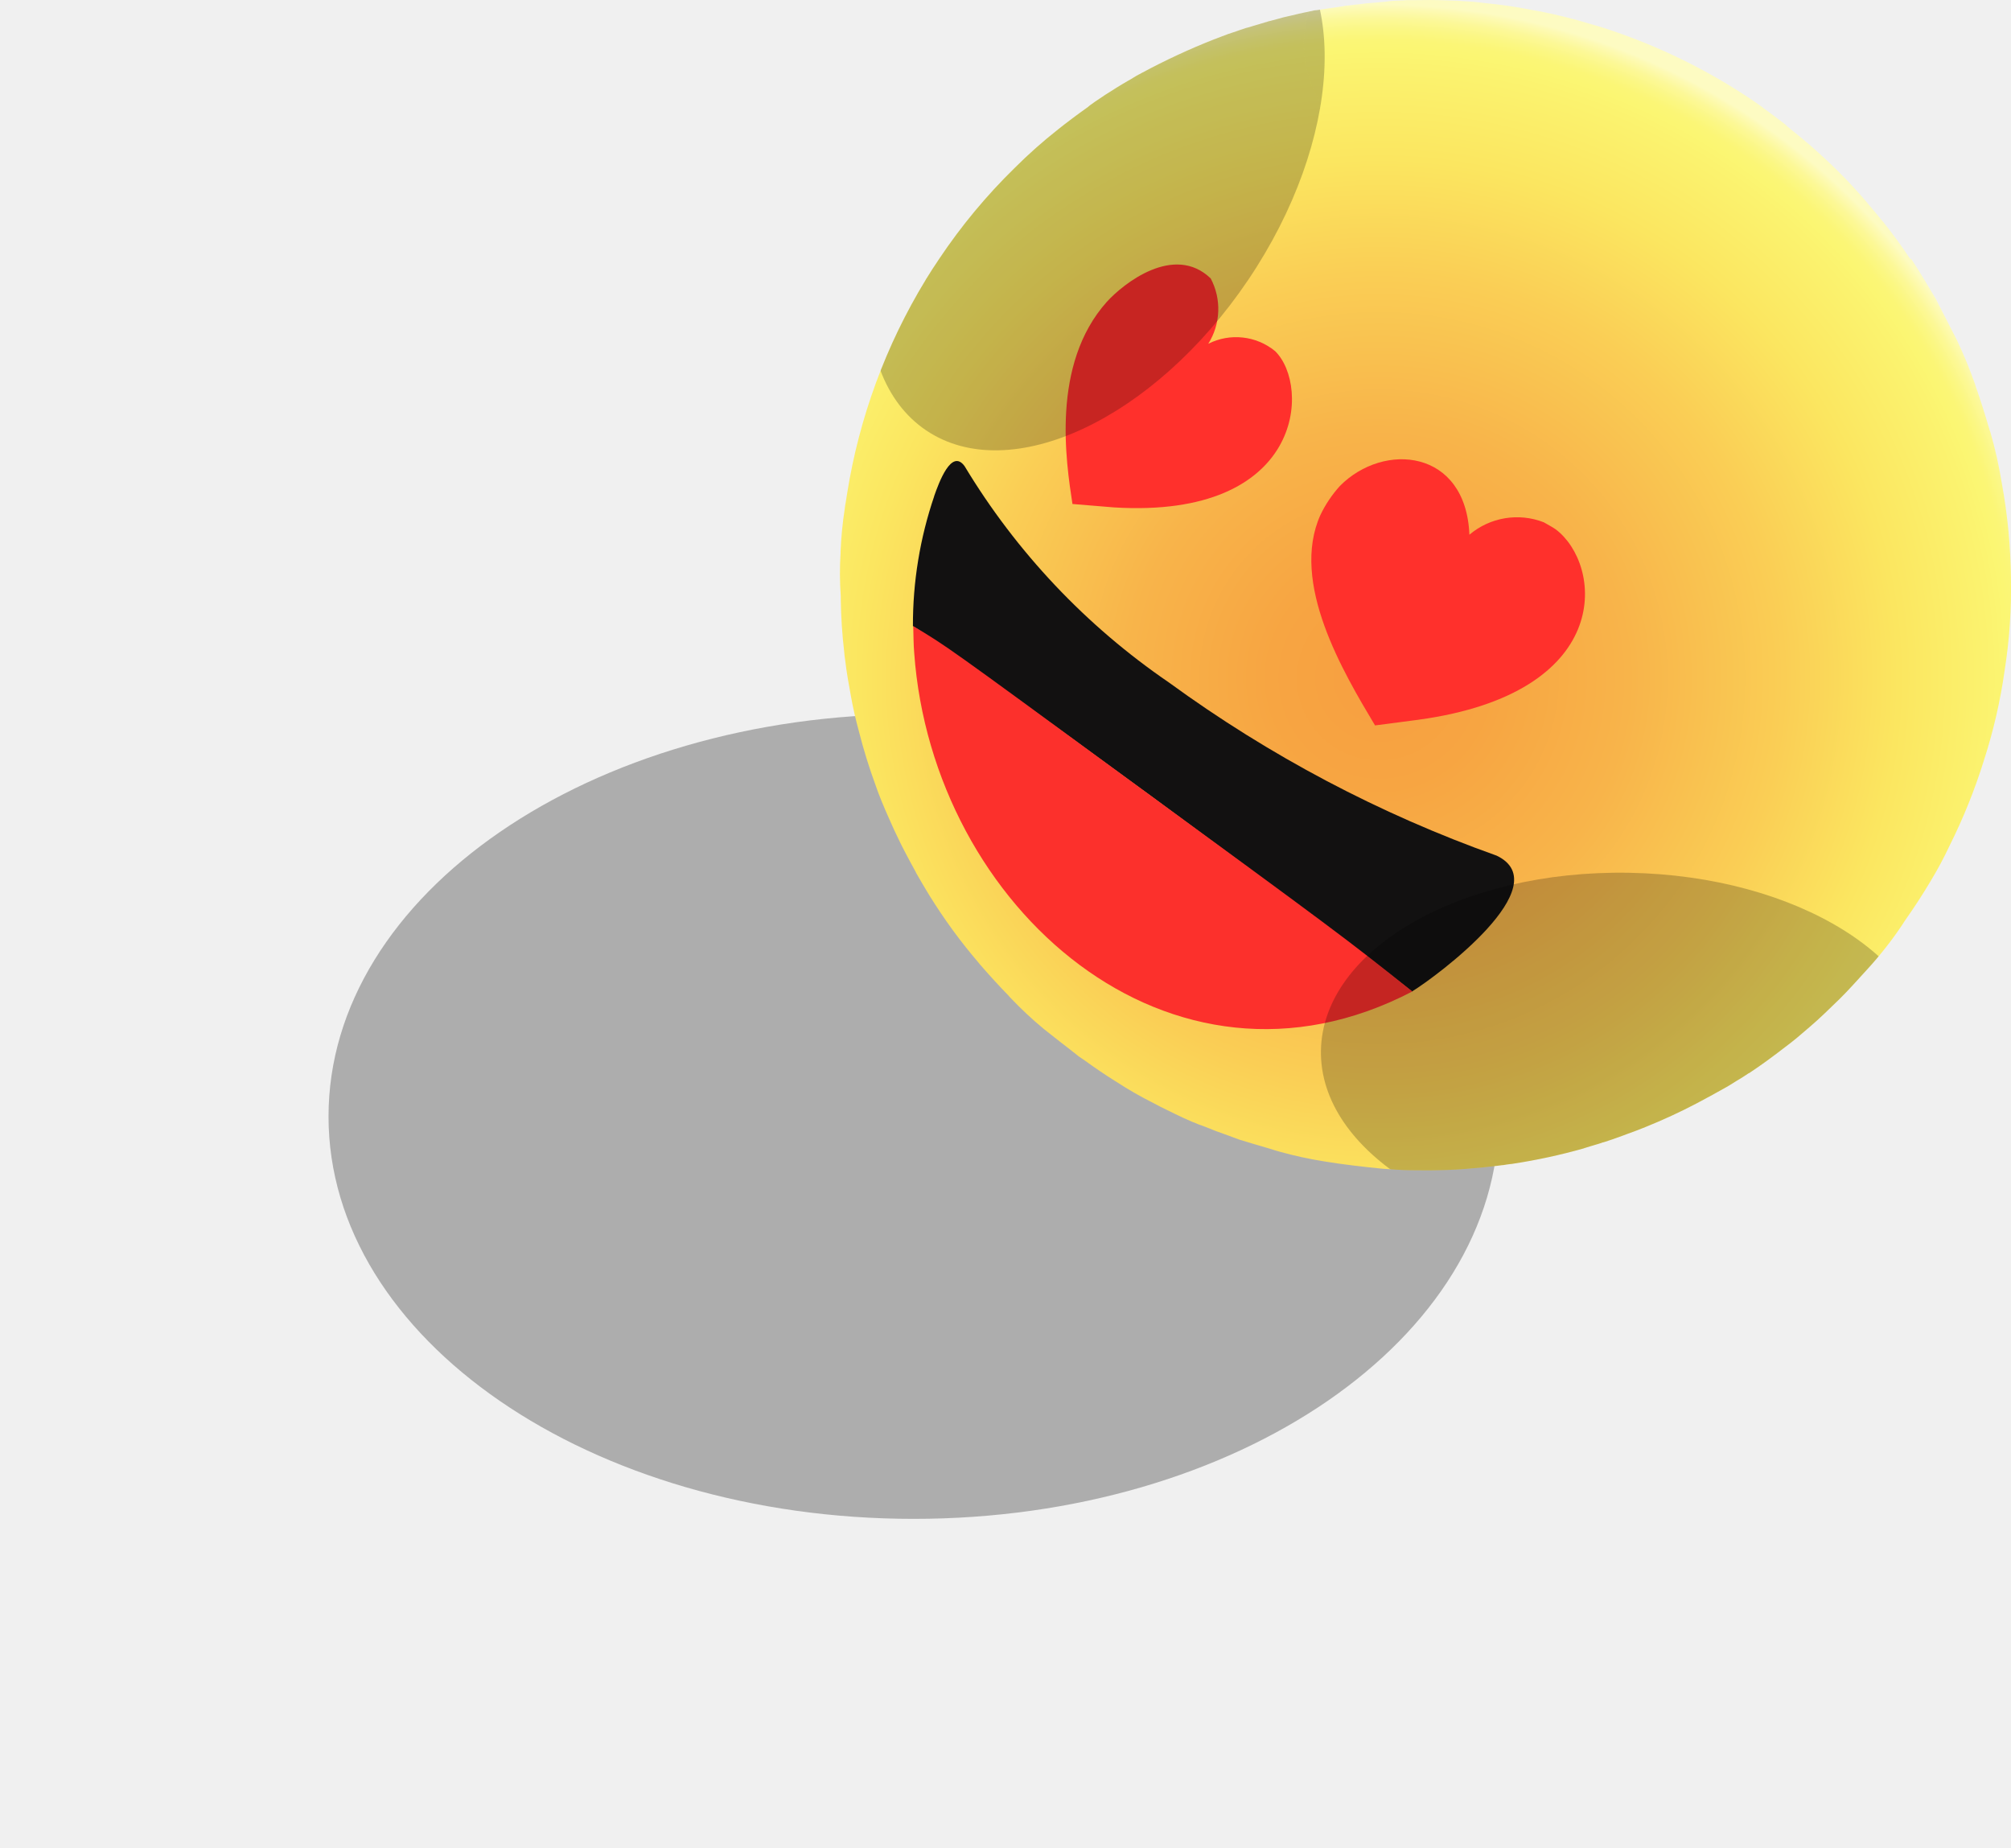
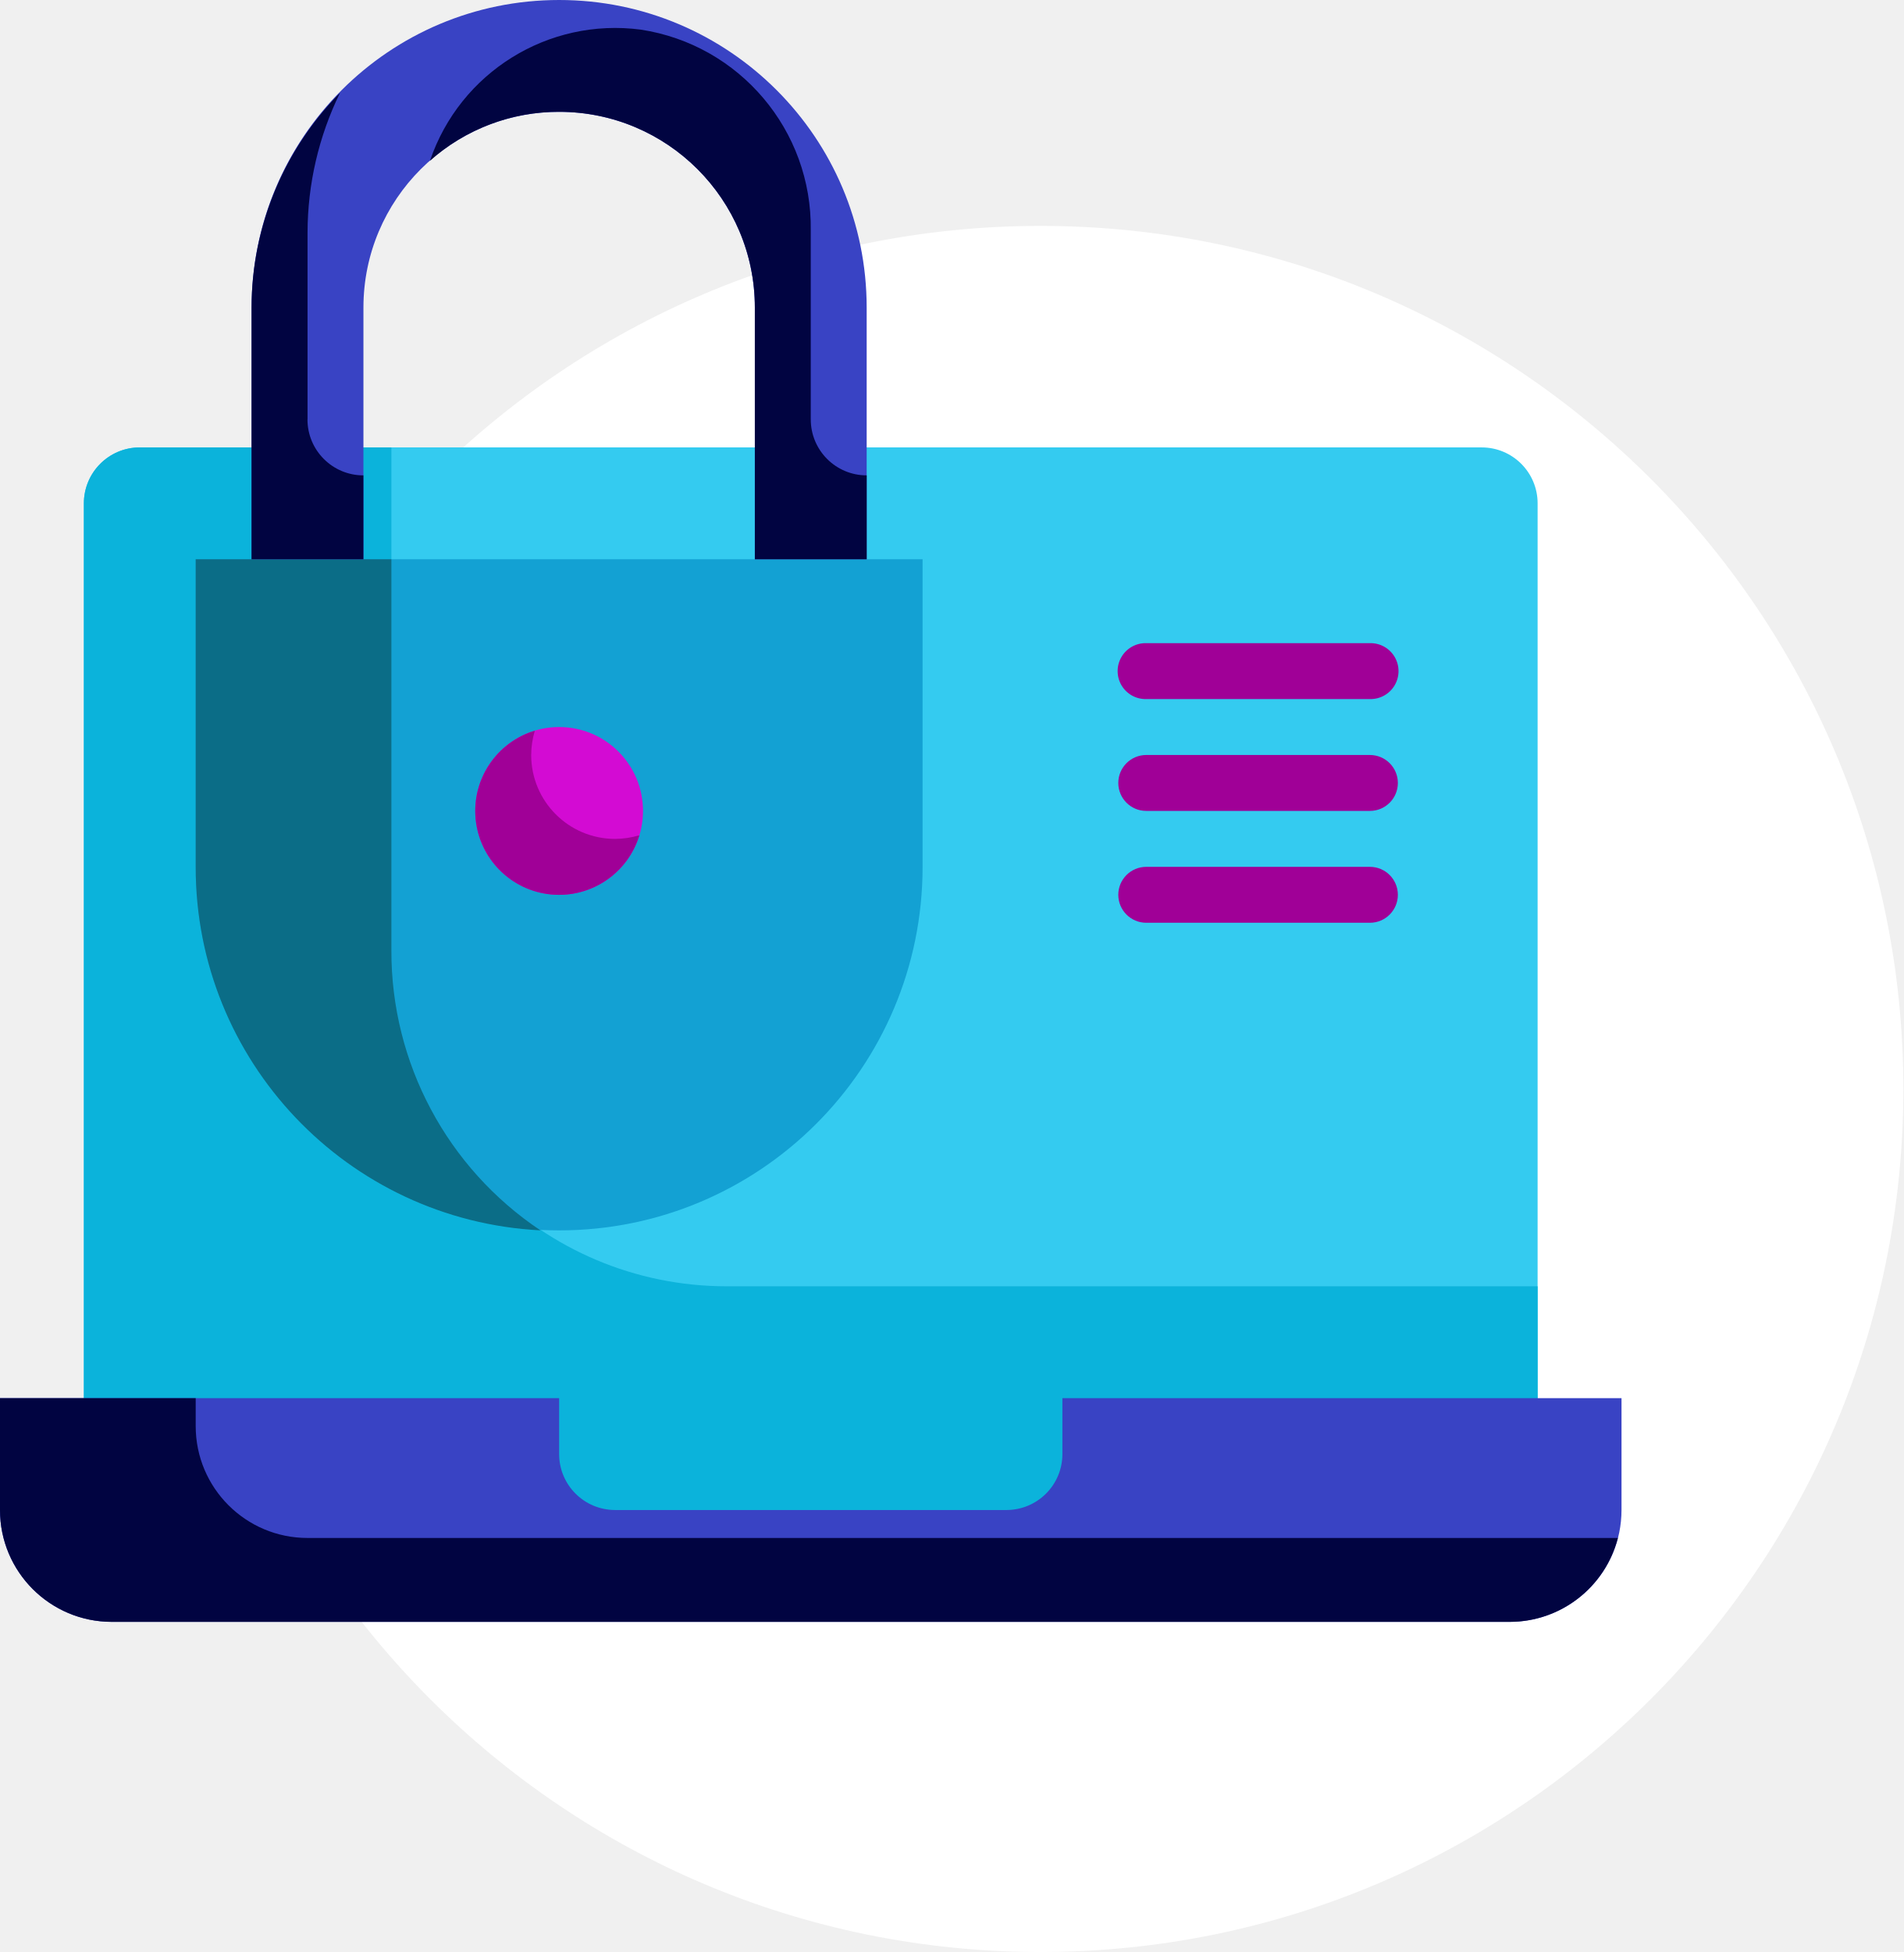
- <svg xmlns="http://www.w3.org/2000/svg" xmlns:xlink="http://www.w3.org/1999/xlink" width="82.478" height="75.758" viewBox="0 0 82.478 75.758">
+ <svg xmlns="http://www.w3.org/2000/svg" width="123.257" height="126.383" viewBox="0 0 123.257 126.383">
  <defs>
-     <radialGradient id="radial-gradient" cx="0.471" cy="0.58" r="0.575" gradientTransform="matrix(-0.999, -0.004, -0.004, 1, 0.933, 0.001)" gradientUnits="objectBoundingBox">
-       <stop offset="0" stop-color="#f79f40" />
-       <stop offset="0.163" stop-color="#f7a542" />
-       <stop offset="0.371" stop-color="#f8b44a" />
-       <stop offset="0.601" stop-color="#face55" />
-       <stop offset="0.771" stop-color="#fbe660" />
-       <stop offset="0.91" stop-color="#fbf36f" />
-       <stop offset="0.932" stop-color="#fbf672" />
-       <stop offset="0.947" stop-color="#fbf676" />
-       <stop offset="0.962" stop-color="#fbf783" />
-       <stop offset="0.978" stop-color="#fcf897" />
-       <stop offset="0.994" stop-color="#fdfab4" />
-       <stop offset="1" stop-color="#fdfbc2" />
-     </radialGradient>
    <clipPath id="clip-path">
-       <path id="Trazado_116496" data-name="Trazado 116496" d="M52.65,29.84v-.06c0-.11-.03-.77-.15-1.75-.01-.09-.02-.17-.03-.26-.02-.12-.04-.25-.06-.38a23.894,23.894,0,0,0-3.15-8.77c0-.01-.01-.01-.01-.02-.17-.29-.35-.57-.54-.85h0a23.353,23.353,0,0,0-3.06-3.74,20.449,20.449,0,0,0-1.77-1.6c-.39-.32-.78-.62-1.19-.91a.265.265,0,0,1-.06-.05l-.05-.04-.21-.15c-.26-.18-.55-.37-.86-.57h0c-.01-.01-.02-.01-.03-.02-.15-.09-.3-.19-.47-.28-.07-.04-.15-.09-.22-.13s-.12-.07-.19-.11a1.092,1.092,0,0,0-.15-.08,25.413,25.413,0,0,0-2.93-1.4c-.26-.11-.47-.18-.58-.23l-.18-.07-.18-.07c-.01,0-.02-.01-.03-.01l-.04-.01-.3-.1-.04-.01c-.01,0-.03-.01-.04-.01l-.2-.07a2.759,2.759,0,0,0-.27-.08l-.23-.07c-.04-.01-.09-.03-.13-.04-.01,0-.03-.01-.04-.01s-.03-.01-.05-.01a.636.636,0,0,1-.07-.02l-.26-.07-.22-.06c-.07-.02-.14-.03-.21-.05h-.01l-.13-.03-.25-.06-.18-.04a2.049,2.049,0,0,0-.24-.05c-.01,0-.03-.01-.04-.01-.06-.01-.12-.03-.18-.04l-.11-.02-.13-.03h-.02l-.04-.01c-.02,0-.05-.01-.07-.01a1.766,1.766,0,0,1-.2-.04.6.6,0,0,0-.12-.02h0a2.068,2.068,0,0,1-.22-.04l-.19-.03c-.03-.01-.07-.01-.11-.02a.985.985,0,0,0-.17-.02,1,1,0,0,0-.16-.02l-.27-.03-.25-.03c-.03,0-.05-.01-.08-.01h-.02a1.641,1.641,0,0,0-.23-.02l-.34-.03c-.08-.01-.16-.01-.23-.02-.09-.01-.17-.01-.26-.02s-.18-.01-.27-.02A.97.97,0,0,1,29.76,7h-.37c-.48-.01-.96-.01-1.45,0-.11,0-.21,0-.31.01s-.22.01-.32.02c-.07,0-.13.01-.19.01-.16.01-.31.02-.46.04-.05,0-.11.01-.16.01-.22.02-.43.04-.64.07-.1.01-.2.02-.3.04h-.01c-.02,0-.04.01-.06.01q-.24.03-.45.06c-.11.02-.23.04-.34.05-.26.04-.47.08-.61.11-.7.14-1.38.3-2.06.5-.41.11-.77.22-1.21.38a24.021,24.021,0,0,0-5.31,2.61h0c-.17.11-.33.22-.49.33a.265.265,0,0,0-.06.05c-.28.2-.56.4-.84.61a.423.423,0,0,1-.07.05l-.02.02-.02.02c-.01.01-.02.02-.03.02s-.02.01-.03.02c-.08.06-.15.12-.23.18-.15.12-.3.24-.44.36-.08.07-.16.13-.24.2-.16.14-.32.27-.46.4l-.02.02-.02.02c-.03.03-.07.06-.1.09-.75.69-1.21,1.19-1.24,1.22-.23.25-.46.51-.69.77-.16.19-.33.38-.5.59-.01.01-.02.03-.04.04l-.03.03c-.34.42-.69.89-1.08,1.46l-.01.01-.01.01c-.01.01-.01.02-.02.02-.18.26-.36.55-.54.86-.16.26-.32.52-.46.75l-.46.88c-.15.29-.29.56-.42.82a16.758,16.758,0,0,0-.76,1.82h0v.01c-.22.6-.42,1.23-.6,1.84l-.01.02a.037.037,0,0,1-.01.03,17.968,17.968,0,0,0-.5,2.13,23.506,23.506,0,0,0-.17,7.66,22.794,22.794,0,0,0,.82,3.68,23.944,23.944,0,0,0,1.38,3.51,15.311,15.311,0,0,0,.75,1.42c.32.56.68,1.11,1.06,1.66.04.07.09.13.13.2a16,16,0,0,0,1.39,1.8c.34.37.78.88,1.14,1.24s.83.82,1.22,1.15h0c.42.37.6.53.99.83q.72.585,1.47,1.08h.01c.16.11.32.22.49.32.19.12.38.24.55.34.09.05.22.13.36.21a.573.573,0,0,1,.07.04c.15.09.33.18.52.29.04.02.09.05.13.07a22.789,22.789,0,0,0,2.12,1c.18.07.42.17.7.28l.24.09.42.15.3.1.11.03c.01,0,.01,0,.02.01l.16.05a2.759,2.759,0,0,0,.27.08l.26.08c.01,0,.02,0,.02.01a22.1,22.1,0,0,0,2.96.66l.09.01c.08.01.17.03.27.04h.03l.23.03.53.06c.24.03.56.05.79.07s.49.03.74.04h.02c.13.01.25.01.37.01.33.01.77,0,1.1.01s.79-.03,1.13-.05c.72-.06,1.68-.17,2.39-.28a18.747,18.747,0,0,0,1.84-.38c.14-.04.28-.08.43-.12.43-.12.87-.25,1.24-.36l.43-.16c.35-.12.69-.25,1.03-.38l.17-.06c.4-.15.89-.38,1.32-.59.19-.09.37-.18.55-.28a15.71,15.71,0,0,0,1.56-.88c.02-.01.03-.02.05-.03.41-.26.82-.52,1.22-.81.09-.06.18-.12.26-.17l.44-.34c.12-.09.23-.18.35-.27l.66-.52a14.289,14.289,0,0,0,1.37-1.26l.03-.03.07-.07c.35-.35.74-.77,1.2-1.29a.138.138,0,0,0,.03-.04h0a20.958,20.958,0,0,0,2.02-2.71c.01-.01.01-.02.02-.03.19-.3.38-.61.57-.95v-.01h0c.08-.14.16-.29.24-.44.11-.2.22-.41.31-.59l.09-.18c.16-.32.31-.65.47-.99.21-.47.41-.94.56-1.36h0c.26-.7.5-1.44.71-2.23.13-.48.25-.96.33-1.41.1-.48.18-.98.25-1.5.02-.12.03-.23.05-.34.08-.69.14-1.41.16-2.14v-.13C52.68,31.04,52.68,30.45,52.65,29.84Z" transform="translate(-4.654 -6.992)" />
-     </clipPath>
-     <linearGradient id="linear-gradient" x1="-0.166" y1="-323.933" x2="-1.166" y2="-323.933" gradientUnits="objectBoundingBox">
-       <stop offset="0" stop-color="#19b79c" />
-       <stop offset="0.405" stop-color="#1dbb9e" />
-       <stop offset="0.825" stop-color="#2ac8a3" />
-       <stop offset="0.997" stop-color="#31cfa6" />
-     </linearGradient>
-     <linearGradient id="linear-gradient-2" x1="-2.106" y1="-363.238" x2="-3.08" y2="-363.238" xlink:href="#linear-gradient" />
-     <clipPath id="clip-path-2">
-       <path id="Trazado_116504" data-name="Trazado 116504" d="M4.652,29.65v-.06a15.757,15.757,0,0,1,.17-1.74,2.335,2.335,0,0,1,.04-.26c.02-.12.04-.25.06-.38a24.088,24.088,0,0,1,3.22-8.75c0-.01.01-.01.01-.02.18-.29.36-.57.55-.85h0a23.39,23.39,0,0,1,3.09-3.72,20.134,20.134,0,0,1,1.78-1.58q.585-.465,1.2-.9a.265.265,0,0,0,.06-.05l.05-.04.21-.15c.26-.18.55-.37.86-.56h0c.01-.01.02-.01.03-.02.15-.09.31-.19.47-.28a2.53,2.53,0,0,0,.22-.13c.06-.04.12-.07.19-.11.05-.03.1-.05.15-.08a27.308,27.308,0,0,1,2.95-1.37c.26-.1.47-.18.58-.22l.18-.06.18-.06c.01,0,.02-.01.03-.01l.05-.02.3-.1.04-.01c.01,0,.03-.01.04-.01l.2-.06c.08-.02.19-.06.27-.08l.23-.07a.647.647,0,0,0,.13-.04c.01,0,.03-.01.04-.01s.03-.01.05-.01a.637.637,0,0,0,.07-.02l.26-.07.22-.06c.07-.02.14-.03.21-.05h.01l.13-.03c.08-.02.18-.04.25-.06l.18-.04c.08-.02.16-.03.24-.05.01,0,.03-.01.04-.01a1.163,1.163,0,0,0,.18-.04l.11-.01.13-.02h.02l.04-.01c.02,0,.05-.01.07-.01l.2-.03c.04-.01.09-.01.13-.02h0l.22-.03.19-.03a.516.516,0,0,0,.11-.02.985.985,0,0,1,.17-.02c.06-.01.11-.01.16-.02l.27-.03.25-.03c.03,0,.05-.01.08-.01h.02c.07-.01.15-.01.23-.02l.34-.03c.08-.01.16-.01.23-.02a1.569,1.569,0,0,1,.24-.03,2.437,2.437,0,0,1,.27-.01.86.86,0,0,1,.16-.01l.15-.01h.24c.49-.01.97-.01,1.45.01.11,0,.21.01.31.01s.22.01.32.02c.07,0,.13.01.19.01.16.01.31.02.46.04.05.01.11.01.16.02.22.02.43.05.64.07.1.01.2.03.3.04h.01c.02,0,.04.01.06.01.16.02.31.05.45.07l.34.06c.26.05.47.09.6.11.69.14,1.38.31,2.06.52.41.11.76.23,1.21.39a24.178,24.178,0,0,1,5.28,2.65h0c.16.11.33.22.49.34a.265.265,0,0,1,.06.05c.28.2.56.41.83.62a.424.424,0,0,0,.07.05l.02.02.02.02.03.03c.01.01.02.01.02.02.08.06.15.12.22.18.15.12.3.24.44.36.08.07.16.14.24.2.16.14.31.28.46.41l.02.02.02.02c.03.03.07.06.1.09.75.69,1.2,1.2,1.23,1.23.23.25.46.51.68.78.16.19.32.38.49.59.01.01.02.03.04.04l.02.03c.33.42.69.89,1.07,1.47l.04.01.01.01c.01.01.01.02.02.02.17.26.36.56.54.86.16.26.31.53.45.75l.45.88c.15.29.29.56.42.82a18.431,18.431,0,0,1,.75,1.83h0v.01c.21.6.41,1.23.59,1.85l.01.02a.037.037,0,0,0,.01.03,17.59,17.59,0,0,1,.48,2.14,22.71,22.71,0,0,1,.37,3.87,21.465,21.465,0,0,1-.26,3.8,21.96,21.96,0,0,1-.85,3.68,23.286,23.286,0,0,1-1.41,3.5,15.244,15.244,0,0,1-.76,1.42c-.33.56-.69,1.11-1.07,1.65-.04.07-.09.13-.13.2a15.2,15.2,0,0,1-1.41,1.79c-.34.37-.79.88-1.15,1.23s-.84.82-1.22,1.14h0c-.43.37-.6.52-1,.82-.49.38-.98.74-1.48,1.07H41.9c-.16.11-.32.21-.49.31-.19.12-.38.24-.55.33-.09.05-.22.12-.36.2a.574.574,0,0,0-.07.04c-.15.08-.33.18-.52.28-.04.02-.09.05-.13.07a23.108,23.108,0,0,1-2.12.98c-.18.07-.42.17-.71.27l-.24.09-.42.15-.3.1-.11.03c-.01,0-.01,0-.02.01l-.16.05c-.08.02-.19.06-.27.08l-.26.08c-.01,0-.02,0-.02.01a23.962,23.962,0,0,1-2.96.64l-.09.01c-.08.01-.17.02-.27.04H31.8l-.23.03-.53.06c-.24.02-.56.05-.79.07s-.49.03-.74.04h-.02c-.13,0-.25.01-.37.01-.33.01-.77,0-1.1,0s-.79-.04-1.13-.06c-.72-.07-1.68-.18-2.39-.3a16.281,16.281,0,0,1-1.84-.4c-.14-.04-.28-.08-.43-.13-.43-.12-.87-.26-1.24-.37l-.43-.16c-.35-.12-.69-.25-1.03-.39l-.17-.06c-.4-.15-.88-.38-1.32-.6-.19-.09-.37-.18-.55-.28a15.612,15.612,0,0,1-1.55-.89.219.219,0,0,0-.05-.03c-.41-.26-.81-.53-1.21-.82-.09-.06-.17-.12-.25-.17L14,49.97c-.12-.09-.23-.18-.35-.27l-.66-.52a15.233,15.233,0,0,1-1.36-1.27l-.03-.03-.06-.07c-.34-.35-.74-.78-1.19-1.3a.138.138,0,0,1-.03-.04h0a21.889,21.889,0,0,1-2-2.73c-.01-.01-.01-.02-.02-.03-.18-.3-.37-.61-.56-.95v-.01h0c-.08-.14-.16-.29-.24-.44-.11-.21-.22-.41-.31-.59l-.09-.18c-.16-.32-.31-.65-.46-.99-.21-.47-.41-.95-.55-1.36h0a22.441,22.441,0,0,1-.69-2.23c-.13-.48-.24-.96-.32-1.41-.09-.49-.18-.98-.24-1.5-.02-.12-.03-.23-.04-.34a21.166,21.166,0,0,1-.14-2.14v-.13A13.347,13.347,0,0,1,4.652,29.65Z" transform="translate(-4.627 -6.983)" fill="url(#radial-gradient)" />
+       <rect id="Rectángulo_456739" data-name="Rectángulo 456739" width="105.007" height="105.007" fill="none" />
    </clipPath>
  </defs>
-   <g id="Grupo_157926" data-name="Grupo 157926" transform="translate(13.474)">
-     <ellipse id="Elipse_4737" data-name="Elipse 4737" cx="24" cy="16.5" rx="24" ry="16.5" transform="translate(0 29.284)" fill="#0b0b0b" opacity="0.292" style="mix-blend-mode: multiply;isolation: isolate" />
-     <path id="Trazado_116493" data-name="Trazado 116493" d="M4.652,29.65v-.06a15.757,15.757,0,0,1,.17-1.74,2.335,2.335,0,0,1,.04-.26c.02-.12.04-.25.06-.38a24.088,24.088,0,0,1,3.22-8.75c0-.01.01-.01.01-.02.18-.29.36-.57.55-.85h0a23.39,23.39,0,0,1,3.09-3.72,20.134,20.134,0,0,1,1.78-1.58q.585-.465,1.2-.9a.265.265,0,0,0,.06-.05l.05-.04.21-.15c.26-.18.55-.37.86-.56h0c.01-.01.02-.01.03-.02.15-.09.31-.19.47-.28a2.53,2.53,0,0,0,.22-.13c.06-.04.12-.07.19-.11.05-.03.1-.05.15-.08a27.308,27.308,0,0,1,2.95-1.37c.26-.1.47-.18.58-.22l.18-.06.18-.06c.01,0,.02-.01.03-.01l.05-.02.3-.1.04-.01c.01,0,.03-.01.04-.01l.2-.06c.08-.02.19-.06.27-.08l.23-.07a.647.647,0,0,0,.13-.04c.01,0,.03-.01.04-.01s.03-.01.05-.01a.637.637,0,0,0,.07-.02l.26-.07.22-.06c.07-.02.14-.03.21-.05h.01l.13-.03c.08-.02.18-.04.25-.06l.18-.04c.08-.02.16-.03.24-.05.01,0,.03-.01.04-.01a1.163,1.163,0,0,0,.18-.04l.11-.01.13-.02h.02l.04-.01c.02,0,.05-.01.07-.01l.2-.03c.04-.01.09-.01.13-.02h0l.22-.03.19-.03a.516.516,0,0,0,.11-.02.985.985,0,0,1,.17-.02c.06-.01.11-.01.16-.02l.27-.03.25-.03c.03,0,.05-.01.08-.01h.02c.07-.01.15-.01.23-.02l.34-.03c.08-.01.16-.01.23-.02a1.569,1.569,0,0,1,.24-.03,2.437,2.437,0,0,1,.27-.01.86.86,0,0,1,.16-.01l.15-.01h.24c.49-.01.97-.01,1.45.01.11,0,.21.01.31.01s.22.01.32.02c.07,0,.13.01.19.01.16.01.31.02.46.04.05.01.11.01.16.02.22.02.43.05.64.07.1.01.2.03.3.04h.01c.02,0,.04.01.06.01.16.02.31.05.45.07l.34.06c.26.05.47.09.6.11.69.14,1.38.31,2.06.52.41.11.76.23,1.21.39a24.178,24.178,0,0,1,5.28,2.65h0c.16.11.33.22.49.34a.265.265,0,0,1,.06.05c.28.2.56.41.83.62a.424.424,0,0,0,.07.05l.02.02.02.02.03.03c.01.01.02.01.02.02.08.06.15.12.22.18.15.12.3.24.44.36.08.07.16.14.24.2.16.14.31.28.46.41l.02.02.02.02c.03.03.07.06.1.09.75.69,1.2,1.2,1.23,1.23.23.25.46.51.68.78.16.19.32.38.49.59.01.01.02.03.04.04l.02.03c.33.42.69.89,1.07,1.47l.04.01.01.01c.01.01.01.02.02.02.17.26.36.56.54.86.16.26.31.53.45.75l.45.88c.15.29.29.56.42.82a18.431,18.431,0,0,1,.75,1.83h0v.01c.21.6.41,1.23.59,1.85l.01.02a.037.037,0,0,0,.01.03,17.59,17.59,0,0,1,.48,2.14,22.71,22.71,0,0,1,.37,3.87,21.465,21.465,0,0,1-.26,3.8,21.96,21.96,0,0,1-.85,3.68,23.286,23.286,0,0,1-1.41,3.5,15.244,15.244,0,0,1-.76,1.42c-.33.56-.69,1.11-1.07,1.65-.04.07-.09.13-.13.2a15.2,15.2,0,0,1-1.41,1.79c-.34.37-.79.88-1.15,1.23s-.84.82-1.22,1.14h0c-.43.37-.6.52-1,.82-.49.38-.98.74-1.48,1.07H41.9c-.16.11-.32.21-.49.31-.19.12-.38.24-.55.33-.09.05-.22.12-.36.2a.574.574,0,0,0-.07.04c-.15.08-.33.18-.52.28-.04.02-.09.05-.13.07a23.108,23.108,0,0,1-2.12.98c-.18.07-.42.17-.71.27l-.24.09-.42.15-.3.1-.11.03c-.01,0-.01,0-.02.01l-.16.05c-.08.02-.19.06-.27.08l-.26.08c-.01,0-.02,0-.02.01a23.962,23.962,0,0,1-2.96.64l-.09.01c-.08.01-.17.02-.27.04H31.8l-.23.03-.53.06c-.24.02-.56.05-.79.07s-.49.03-.74.04h-.02c-.13,0-.25.01-.37.01-.33.01-.77,0-1.1,0s-.79-.04-1.13-.06c-.72-.07-1.68-.18-2.39-.3a16.281,16.281,0,0,1-1.84-.4c-.14-.04-.28-.08-.43-.13-.43-.12-.87-.26-1.24-.37l-.43-.16c-.35-.12-.69-.25-1.03-.39l-.17-.06c-.4-.15-.88-.38-1.32-.6-.19-.09-.37-.18-.55-.28a15.612,15.612,0,0,1-1.55-.89.219.219,0,0,0-.05-.03c-.41-.26-.81-.53-1.21-.82-.09-.06-.17-.12-.25-.17L14,49.97c-.12-.09-.23-.18-.35-.27l-.66-.52a15.233,15.233,0,0,1-1.36-1.27l-.03-.03-.06-.07c-.34-.35-.74-.78-1.19-1.3a.138.138,0,0,1-.03-.04h0a21.889,21.889,0,0,1-2-2.73c-.01-.01-.01-.02-.02-.03-.18-.3-.37-.61-.56-.95v-.01h0c-.08-.14-.16-.29-.24-.44-.11-.21-.22-.41-.31-.59l-.09-.18c-.16-.32-.31-.65-.46-.99-.21-.47-.41-.95-.55-1.36h0a22.441,22.441,0,0,1-.69-2.23c-.13-.48-.24-.96-.32-1.41-.09-.49-.18-.98-.24-1.5-.02-.12-.03-.23-.04-.34a21.166,21.166,0,0,1-.14-2.14v-.13A13.347,13.347,0,0,1,4.652,29.65Z" transform="translate(16.349 -6.983)" fill="url(#radial-gradient)" />
-     <g id="Grupo_86225" data-name="Grupo 86225" transform="translate(20.955 0.009)" clip-path="url(#clip-path)">
-       <path id="Trazado_116494" data-name="Trazado 116494" d="M50.67,21.64a4.37,4.37,0,0,1,.18-.46C50.8,21.33,50.74,21.48,50.67,21.64Z" transform="translate(-48.844 -6.992)" fill="url(#linear-gradient)" />
-       <path id="Trazado_116495" data-name="Trazado 116495" d="M4.7,34.92c.03-.14.05-.28.08-.41C4.75,34.65,4.73,34.79,4.7,34.92Z" transform="translate(43.196 -6.992)" fill="url(#linear-gradient-2)" />
-     </g>
-     <path id="Trazado_116497" data-name="Trazado 116497" d="M25.873,27.33A16.375,16.375,0,0,0,25,32.66c2.26,1.39,16.97,12.2,20.47,14.98,1.03-.63,6.02-4.35,3.47-5.57a52.925,52.925,0,0,1-13.44-7.1,28.664,28.664,0,0,1-8.38-8.87c-.54-.75-1.06.69-1.25,1.23" transform="translate(-1.032 -6.983)" fill="#121111" />
-     <path id="Trazado_116499" data-name="Trazado 116499" d="M29.22,33.76c.75,10.43,10.52,19.05,20.43,13.88-2.65-2.12-3.33-2.62-11.66-8.71-7.45-5.46-7.45-5.46-8.81-6.27.01.33.01.77.04,1.1" transform="translate(-5.199 -6.983)" fill="#fc302c" />
-     <g id="Grupo_86231" data-name="Grupo 86231" transform="translate(40.307 18.833)">
-       <path id="Trazado_116501" data-name="Trazado 116501" d="M22.473,28.1c-1.25,2.78.93,6.44,2.24,8.63.65-.09,1.52-.19,2.17-.29,7.67-1.22,7.14-6.32,5.24-7.75-.14-.1-.34-.2-.49-.29a3.024,3.024,0,0,0-3.05.51c-.14-3.51-3.51-3.82-5.31-2a4.969,4.969,0,0,0-.8,1.19" transform="translate(-22.099 -25.816)" fill="#ff302c" />
-     </g>
-     <g id="Grupo_86232" data-name="Grupo 86232" transform="translate(30.232 10.846)">
-       <path id="Trazado_116503" data-name="Trazado 116503" d="M35.806,19.36c-2.3,2.57-1.67,6.58-1.41,8.29.51.04,1.19.1,1.7.14,7.78.48,8.08-4.98,6.61-6.41a2.529,2.529,0,0,0-2.74-.3,2.679,2.679,0,0,0,.1-2.68c-1.5-1.44-3.58.21-4.26.96" transform="translate(-34.117 -17.829)" fill="#ff302c" />
-     </g>
-     <g id="Enmascarar_grupo_59" data-name="Enmascarar grupo 59" transform="translate(20.976 0)" clip-path="url(#clip-path-2)">
-       <g id="Grupo_86233" data-name="Grupo 86233" transform="translate(-2.683 -7.272)" opacity="0.561" style="mix-blend-mode: multiply;isolation: isolate">
-         <g id="Grupo_86230" data-name="Grupo 86230" transform="translate(0)">
-           <ellipse id="Elipse_4734" data-name="Elipse 4734" cx="12.5" cy="7.5" rx="12.5" ry="7.5" transform="translate(21.707 1.557)" fill="#fff" opacity="0.743" />
-           <ellipse id="Elipse_4735" data-name="Elipse 4735" cx="12.5" cy="7.5" rx="12.5" ry="7.5" transform="translate(26.415 8.388) rotate(124)" opacity="0.387" />
-           <ellipse id="Elipse_4736" data-name="Elipse 4736" cx="12.5" cy="7.5" rx="12.5" ry="7.5" transform="matrix(-1, -0.017, 0.017, -1, 47.282, 58.274)" opacity="0.387" />
-         </g>
+   <g id="Grupo_1206750" data-name="Grupo 1206750" transform="translate(-924.5 -227.752)">
+     <ellipse id="Elipse_13739" data-name="Elipse 13739" cx="55.879" cy="55.879" rx="55.879" ry="55.879" transform="translate(936 242.378)" fill="#fff" />
+     <g id="Grupo_1206748" data-name="Grupo 1206748" transform="translate(924.5 227.752)">
+       <g id="Grupo_1206747" data-name="Grupo 1206747" transform="translate(0 0)" clip-path="url(#clip-path)">
+         <path id="Trazado_1266561" data-name="Trazado 1266561" d="M19.056,82.319h86.9a3.621,3.621,0,0,1,3.621,3.621v65.176H15.435V85.94a3.621,3.621,0,0,1,3.621-3.621" transform="translate(-10.004 -53.351)" fill="#34cbf0" />
+         <path id="Trazado_1266562" data-name="Trazado 1266562" d="M109.579,136.633v14.484H15.435V85.94a3.621,3.621,0,0,1,3.621-3.621H35.35v32.588a21.725,21.725,0,0,0,21.726,21.726Z" transform="translate(-10.004 -53.351)" fill="#0bb3db" />
+         <path id="Trazado_1266563" data-name="Trazado 1266563" d="M68.8,257.246v3.621a3.621,3.621,0,0,1-3.621,3.621H39.831a3.621,3.621,0,0,1-3.621-3.621v-3.621H0v7.242a7.242,7.242,0,0,0,7.241,7.242H97.765a7.242,7.242,0,0,0,7.242-7.242v-7.242Z" transform="translate(-0.001 -166.723)" fill="#3943c4" />
+         <path id="Trazado_1266564" data-name="Trazado 1266564" d="M104.771,266.3a7.242,7.242,0,0,1-7.007,5.431H7.242A7.242,7.242,0,0,1,0,264.487v-7.242H12.673v1.811a7.242,7.242,0,0,0,7.242,7.242Z" transform="translate(0 -166.722)" fill="#010441" />
+         <path id="Trazado_1266565" data-name="Trazado 1266565" d="M36.014,102.9H83.086v19.915a23.536,23.536,0,0,1-47.072,0Z" transform="translate(-23.341 -66.689)" fill="#13a1d3" />
+         <path id="Trazado_1266566" data-name="Trazado 1266566" d="M58.337,146.349a23.536,23.536,0,0,1-22.323-23.536V102.9H48.687v25.347a21.726,21.726,0,0,0,9.65,18.1" transform="translate(-23.341 -66.689)" fill="#0b6d87" />
+         <path id="Trazado_1266567" data-name="Trazado 1266567" d="M78.893,36.21V19.916a12.673,12.673,0,0,0-25.347,0V36.21H46.305V19.916a19.915,19.915,0,0,1,39.83,0V36.21Z" transform="translate(-30.011 -0.001)" fill="#3943c4" />
+         <path id="Trazado_1266568" data-name="Trazado 1266568" d="M82.513,30.492V18.253a12.962,12.962,0,0,0-11.008-13,12.673,12.673,0,0,0-13.651,8.491,12.51,12.51,0,0,1,8.364-3.168A12.673,12.673,0,0,1,78.893,23.25V39.544h7.242V34.113a3.621,3.621,0,0,1-3.621-3.621m-32.588,0V18.4a20.692,20.692,0,0,1,2.1-9.052A19.807,19.807,0,0,0,46.3,23.25V39.544h7.242V34.113a3.621,3.621,0,0,1-3.621-3.621" transform="translate(-30.01 -3.335)" fill="#010441" />
+         <path id="Trazado_1266569" data-name="Trazado 1266569" d="M92.894,133.768a5.431,5.431,0,1,1-5.431,5.431,5.431,5.431,0,0,1,5.431-5.431" transform="translate(-56.685 -86.696)" fill="#d30bd3" />
+         <path id="Trazado_1266570" data-name="Trazado 1266570" d="M98.083,141.208a5.431,5.431,0,1,1-6.771-6.771,5.608,5.608,0,0,0-.235,1.575,5.432,5.432,0,0,0,5.431,5.432A5.609,5.609,0,0,0,98.083,141.208Z" transform="translate(-56.678 -87.129)" fill="#a00097" />
+         <path id="Trazado_1266571" data-name="Trazado 1266571" d="M222.09,121.954H207.607a1.811,1.811,0,1,1,0-3.621H222.09a1.811,1.811,0,1,1,0,3.621m1.811,5.431a1.811,1.811,0,0,0-1.811-1.811H207.607a1.81,1.81,0,1,0,0,3.621H222.09a1.81,1.81,0,0,0,1.811-1.81m0,7.242a1.811,1.811,0,0,0-1.811-1.811H207.607a1.81,1.81,0,1,0,0,3.621H222.09a1.81,1.81,0,0,0,1.811-1.81" transform="translate(-133.378 -76.692)" fill="#a00097" />
      </g>
    </g>
  </g>
</svg>
